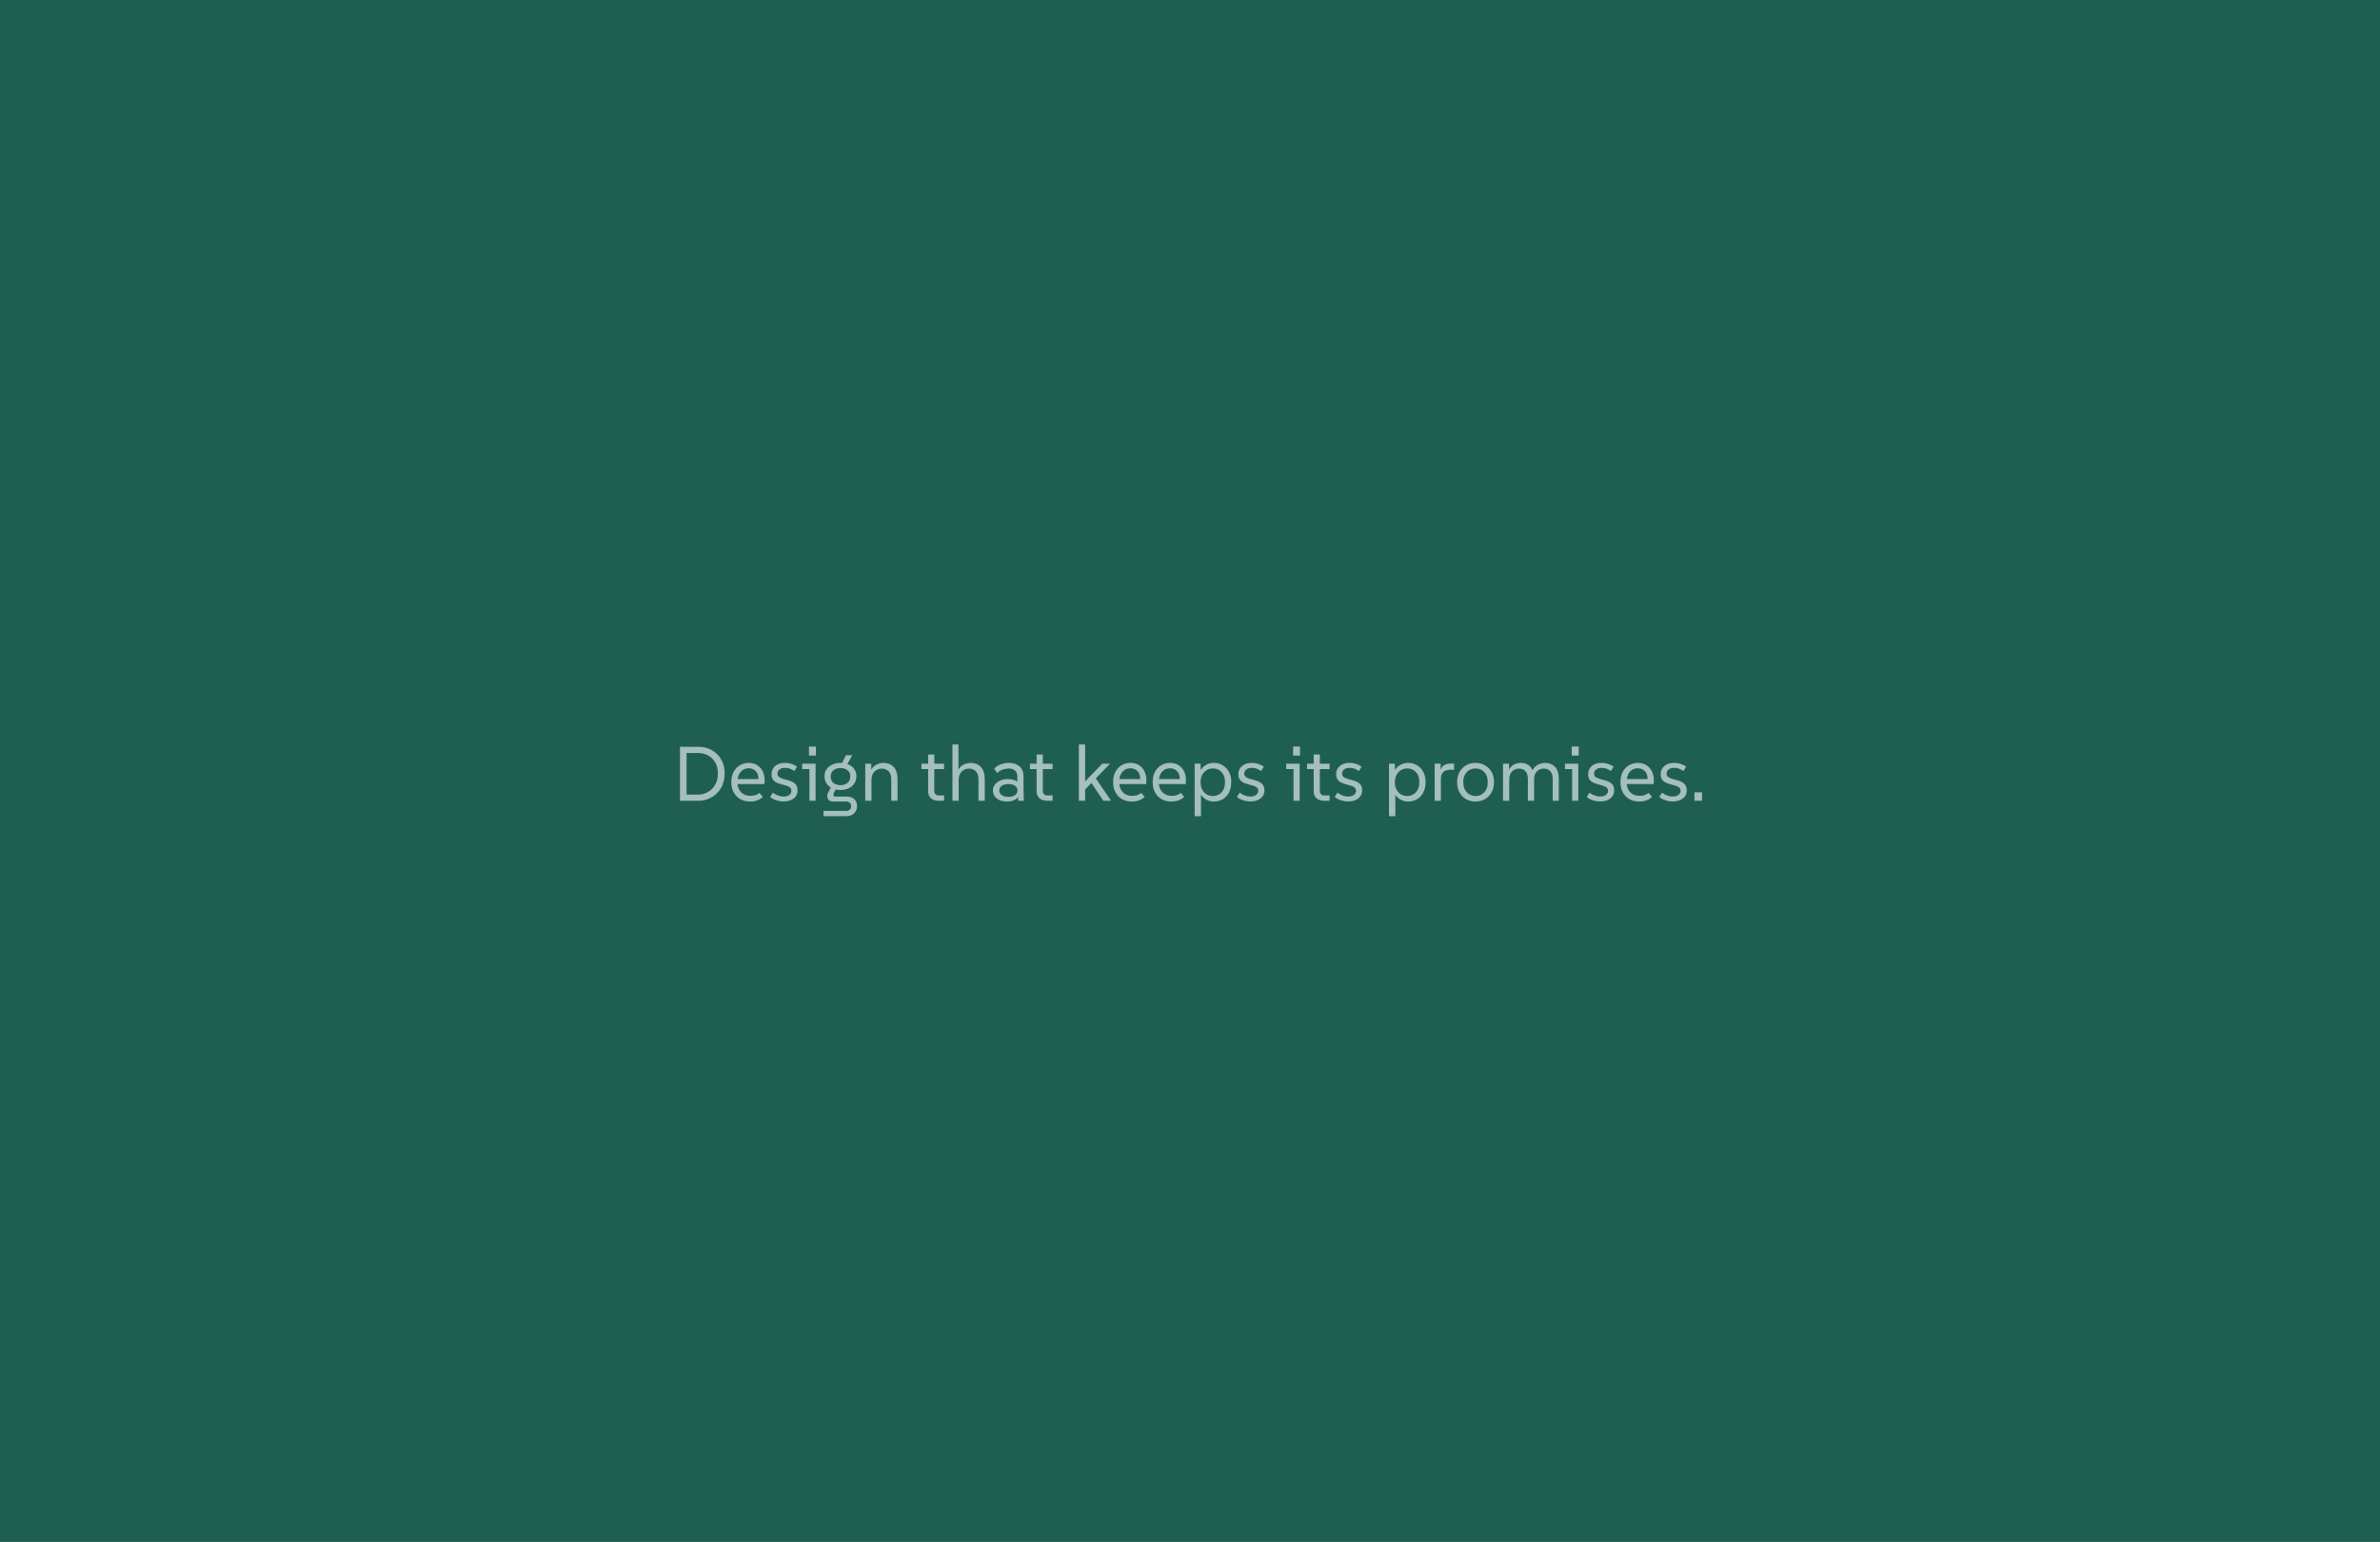
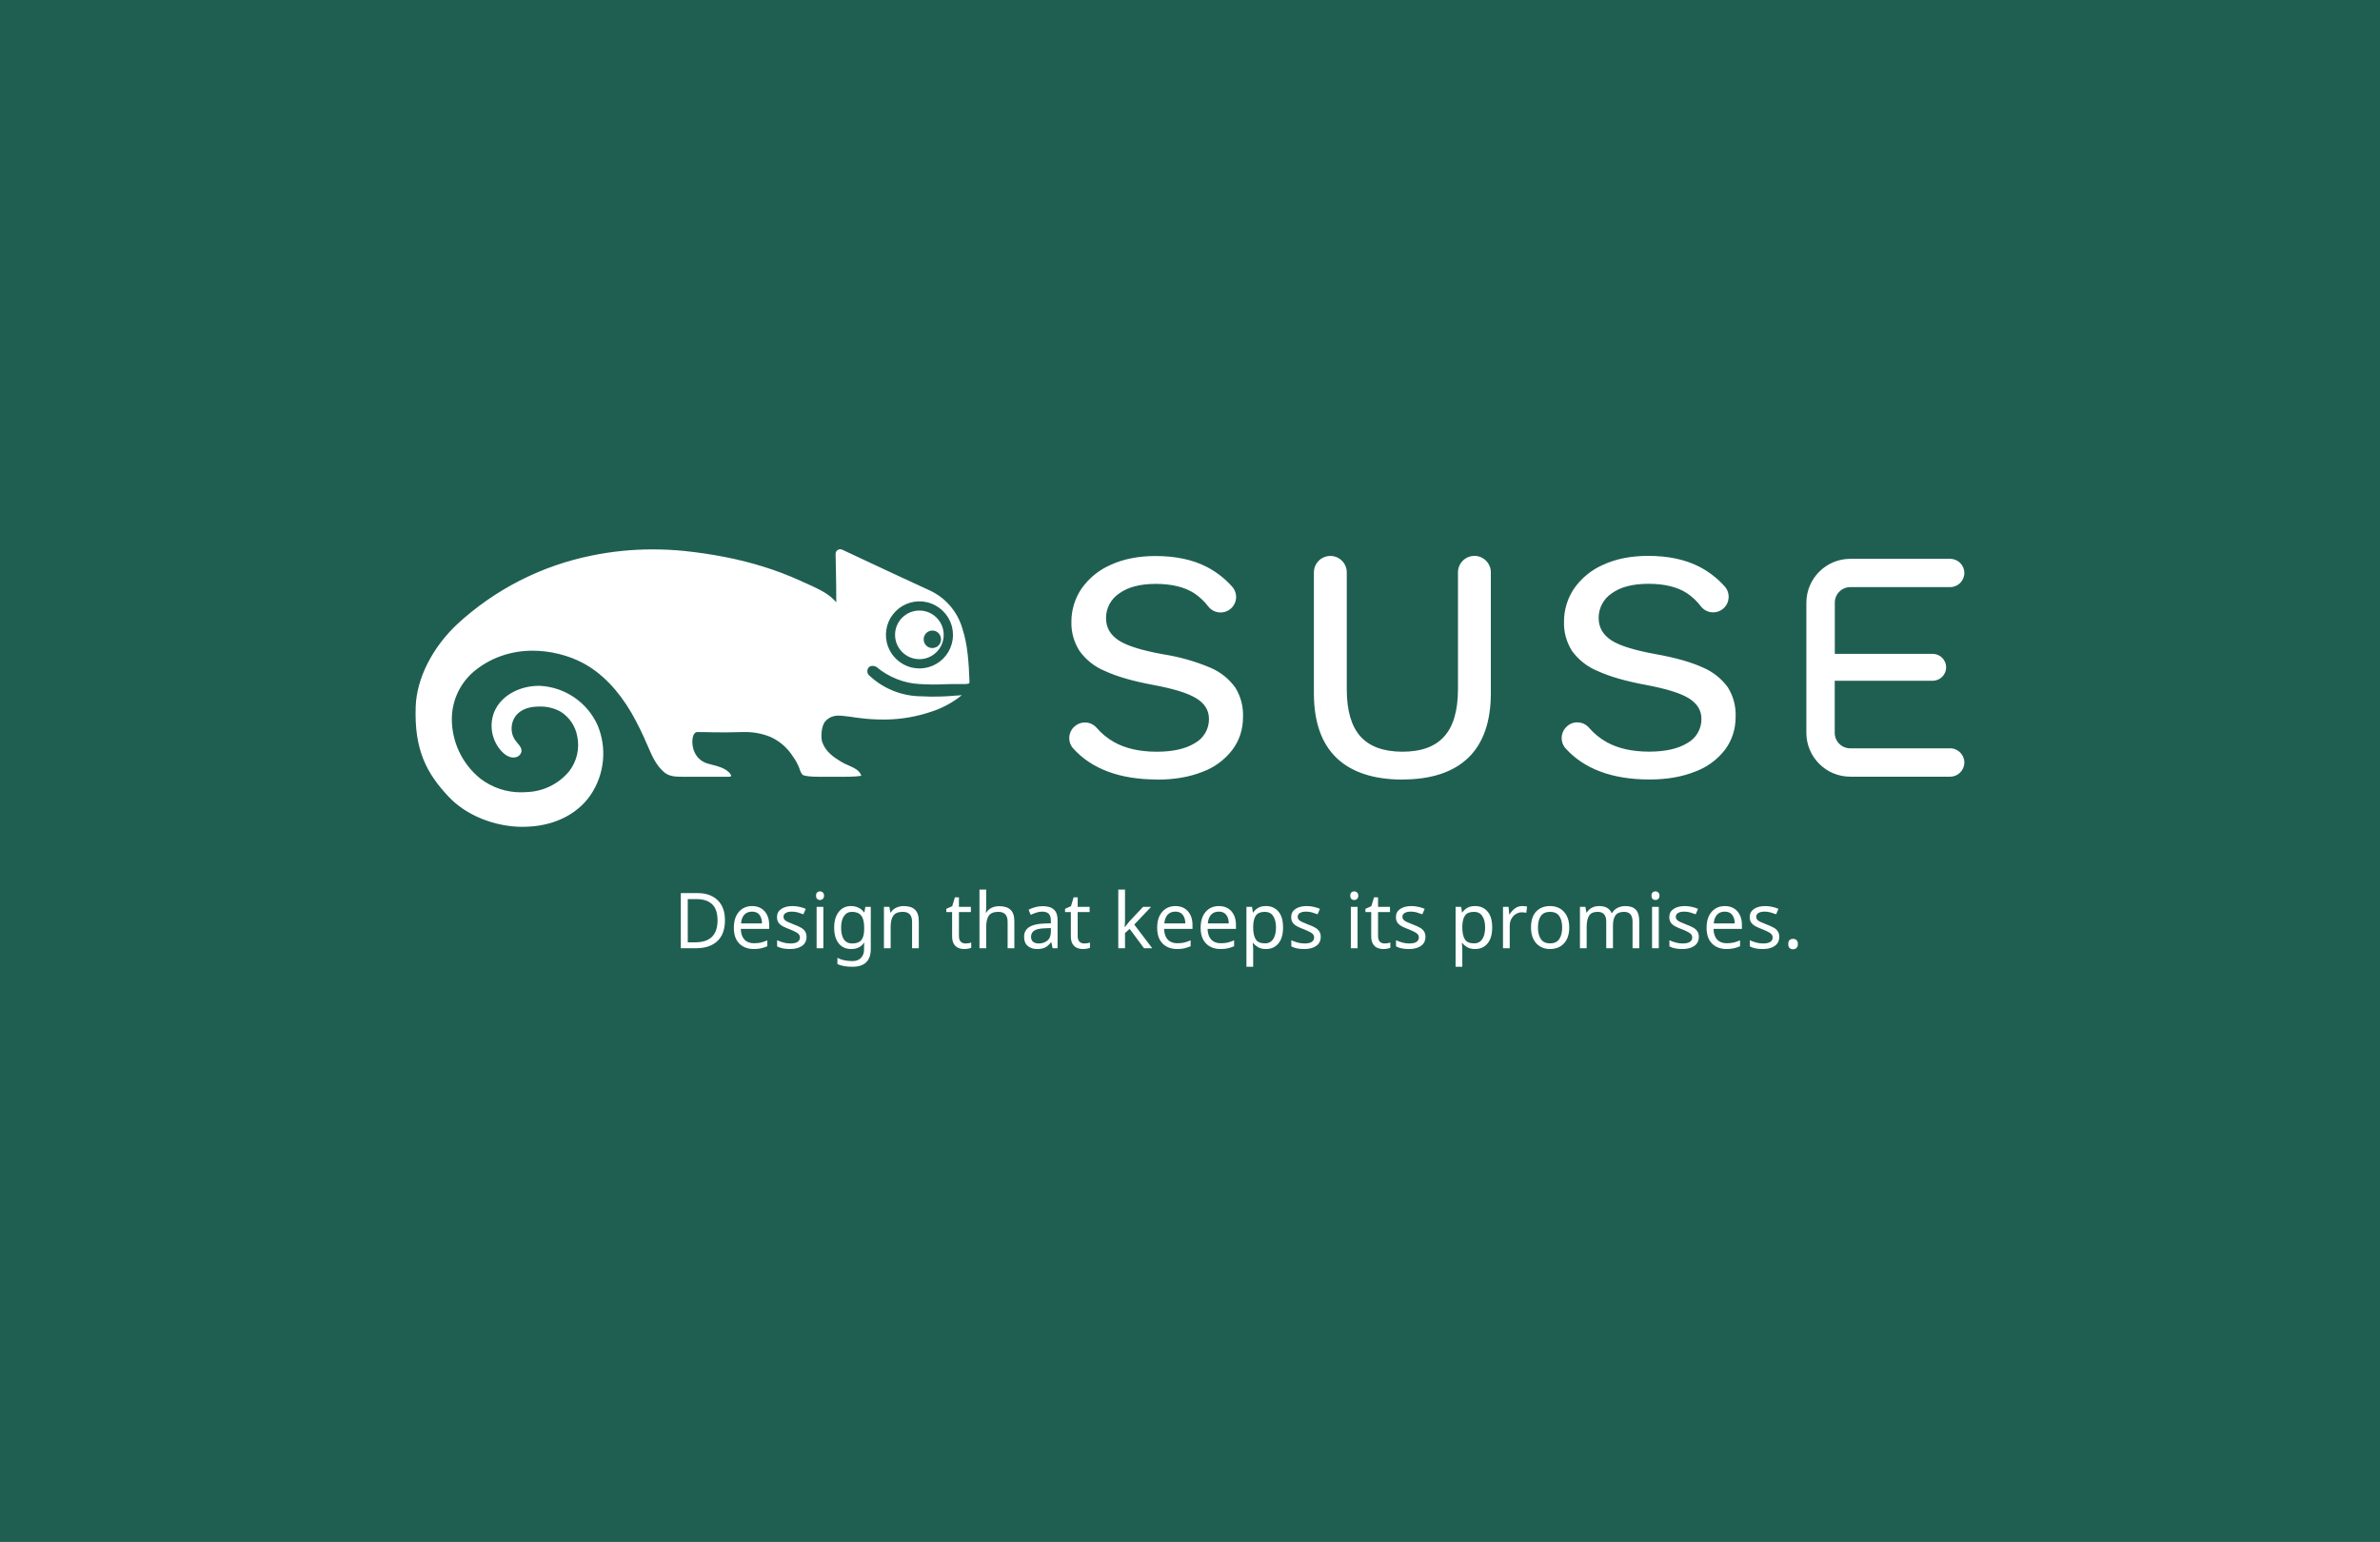
<svg xmlns="http://www.w3.org/2000/svg" width="321" height="208" viewBox="0 0 321 208">
  <path fill="#1f5f52" d="M0 0h321v208H0z" />
-   <path fill="#a5bfba" d="M91.71 108.02v-7.28h2.46q1.02 0 1.82.45.8.44 1.27 1.24t.47 1.83v.12q0 .8-.27 1.47T96.7 107t-1.13.75-1.4.27zm2.4-6.45H92.6v5.62h1.51q.78 0 1.39-.36t.97-.99q.35-.64.35-1.46v-.12q0-.81-.35-1.41t-.96-.94-1.4-.34m7.04 6.55q-.74 0-1.31-.32-.56-.33-.88-.91t-.32-1.35v-.1q0-.73.29-1.29t.82-.9 1.23-.34q.72 0 1.23.36.51.35.75.99.25.64.14 1.51h-3.62q.03.44.25.8.21.36.58.57t.87.21q.39 0 .7-.09t.54-.3l.47.52q-.29.31-.74.48t-1 .16m-.17-4.48q-.62 0-1.01.4-.39.39-.48 1.05h2.81q-.01-.69-.37-1.07-.37-.38-.95-.38m4.71 4.47q-.55 0-1.03-.17-.49-.17-.79-.44l.38-.58q.28.24.66.38.39.15.78.15.47 0 .76-.22.29-.21.29-.55 0-.29-.19-.45-.2-.17-.5-.25l-.65-.18q-.34-.09-.65-.23t-.5-.42q-.19-.27-.19-.74 0-.65.49-1.08.5-.42 1.33-.42.47 0 .89.14t.73.37l-.37.59q-.27-.2-.59-.32t-.67-.11q-.45 0-.73.21-.28.22-.28.56 0 .29.2.45.2.15.5.25l.66.18q.35.09.66.24t.5.42.19.75q0 .43-.23.77-.24.33-.67.52-.43.18-.98.18m3.48-.09v-4.27h-.98v-.73H110v5zm-.06-6.1v-1.21h.94v1.21zm1.96 8.18v-.71h2.98q.36 0 .56-.17.19-.17.19-.48 0-.29-.19-.45-.2-.17-.56-.17h-1.64q-.39 0-.6-.18-.2-.19-.23-.47t.12-.56l.34-.68q-.39-.24-.61-.62t-.22-.85v-.09q0-.52.28-.91.28-.4.76-.62.48-.23 1.11-.23l.23.01.51-1.05h.84l-.65 1.2q.55.2.88.61.33.42.33.97v.11q0 .54-.28.94-.27.41-.76.64-.48.23-1.1.23-.34 0-.65-.07l-.25.49q-.07.14-.04.3.02.16.28.16h1.47q.63 0 1.03.33.39.32.39.97 0 .59-.4.97t-1.06.38zm2.29-4.18q.3 0 .6-.11t.51-.37.21-.73q0-.5-.37-.8t-.95-.31q-.59 0-.95.31-.37.3-.37.8 0 .46.2.73t.52.37q.31.11.6.11m3.34 2.1v-5h.81v.8q.3-.52.77-.71.47-.2.88-.2.84 0 1.37.55.52.55.52 1.62v2.94h-.84v-2.82q0-.8-.36-1.16t-.91-.36q-.57 0-.99.39-.41.39-.41 1.14v2.81zm9.87 0q-.35 0-.67-.13-.31-.13-.52-.42-.2-.29-.2-.78v-2.94h-.9v-.73h.9v-1.24h.83v1.24h1.32v.73h-1.32v2.99q0 .24.17.4.16.16.4.16h.75v.72zm1.89 0v-7.59h.81v3.39q.3-.52.77-.71.48-.2.88-.2.85 0 1.37.55t.53 1.62v2.94h-.85v-2.82q0-.8-.36-1.16-.35-.36-.91-.36t-.98.39-.42 1.14v2.81zm7.34.1q-.85 0-1.37-.41-.51-.42-.51-1.08 0-.44.26-.78t.71-.55 1.01-.2q.83 0 1.31.34v-.62q0-.62-.31-.88-.32-.27-.86-.27-.41 0-.83.15t-.72.47l-.4-.6q.34-.38.88-.58t1.11-.2q.89 0 1.43.47t.54 1.4v1.6q0 .83.03 1.64h-.75l-.01-.5q-.47.6-1.52.6m.22-.63q.57 0 .89-.24t.32-.62-.32-.62-.9-.24-.91.24-.33.62q0 .37.34.62.34.24.91.24m5.18.53q-.35 0-.66-.13t-.52-.42-.21-.78v-2.94h-.9v-.73h.9v-1.24h.84v1.24h1.32v.73h-1.32v2.99q0 .24.16.4t.4.16h.76v.72zm4.31 0v-7.59h.85v4.97l2.31-2.38h1.04L147.8 105l2.06 3.02h-1.04l-1.62-2.4-.84.88v1.52zm7.13.1q-.74 0-1.31-.32-.56-.33-.88-.91t-.32-1.35v-.1q0-.73.29-1.29t.82-.9 1.23-.34q.72 0 1.23.36.51.35.75.99.25.64.14 1.51h-3.62q.04.44.25.8t.58.57.87.21q.39 0 .7-.09t.54-.3l.48.52q-.3.31-.75.48t-1 .16m-.17-4.48q-.62 0-1.01.4-.39.39-.48 1.05h2.81q-.01-.69-.37-1.07-.37-.38-.95-.38m5.5 4.48q-.74 0-1.3-.32-.57-.33-.89-.91-.31-.59-.31-1.35v-.1q0-.73.29-1.29t.82-.9 1.23-.34 1.22.36q.51.35.76.99.24.64.14 1.51h-3.62q.03.44.24.8.22.36.59.57t.86.21q.4 0 .71-.09t.53-.3l.48.52q-.29.31-.74.48-.46.16-1.01.16m-.16-4.48q-.63 0-1.02.4-.39.39-.47 1.05h2.81q-.01-.69-.38-1.07-.36-.38-.94-.38m3.32 6.46v-7.08h.8v.86q.29-.45.75-.71t1.03-.26q.68 0 1.21.33.53.32.84.89t.3 1.32v.09q0 .77-.3 1.36-.3.58-.83.9t-1.22.32q-.55 0-.99-.24-.45-.24-.74-.67v2.89zm2.46-2.72q.47 0 .84-.23.37-.22.58-.64.21-.41.21-.97v-.09q0-.81-.46-1.3t-1.17-.49q-.48 0-.85.23-.38.23-.6.65t-.21.98.21.98q.22.42.6.65.37.23.85.23m5.06.73q-.55 0-1.03-.17t-.79-.44l.38-.58q.28.24.66.38.39.15.78.15.47 0 .76-.22.29-.21.29-.55 0-.29-.19-.45-.2-.17-.5-.25l-.65-.18q-.34-.09-.65-.23-.3-.15-.5-.42-.19-.27-.19-.74 0-.65.5-1.08.49-.42 1.32-.42.47 0 .89.14t.73.37l-.37.59q-.27-.2-.59-.32t-.67-.11q-.45 0-.73.21-.28.22-.28.56 0 .29.2.45.2.15.5.25l.66.18q.35.09.66.24t.5.42.2.75q0 .43-.24.77-.24.33-.67.52-.42.18-.98.18m5.81-.09v-4.27h-.98v-.73h1.81v5zm-.05-6.1v-1.21h.93v1.21zm4.16 6.1q-.35 0-.67-.13-.31-.13-.52-.42-.2-.29-.2-.78v-2.94h-.9v-.73h.9v-1.24h.83v1.24h1.32v.73h-1.32v2.99q0 .24.17.4.16.16.4.16h.75v.72zm3.27.09q-.55 0-1.03-.17-.49-.17-.79-.44l.38-.58q.28.24.66.38.39.15.78.15.47 0 .76-.22.29-.21.29-.55 0-.29-.2-.45-.19-.17-.5-.25l-.64-.18q-.34-.09-.65-.23t-.5-.42q-.19-.27-.19-.74 0-.65.49-1.08.5-.42 1.33-.42.47 0 .89.14t.73.37l-.37.59q-.27-.2-.59-.32t-.67-.11q-.45 0-.73.21-.28.22-.28.56 0 .29.2.45.19.15.5.25l.66.18q.34.09.66.24.31.15.5.42.19.28.19.75 0 .43-.24.77-.23.33-.66.52-.43.18-.98.18m5.5 1.99v-7.08h.79v.86q.29-.45.76-.71.46-.26 1.03-.26.68 0 1.21.33.53.32.84.89t.3 1.32v.09q0 .77-.3 1.36-.3.58-.83.9t-1.22.32q-.55 0-1-.24t-.73-.67v2.89zm2.46-2.72q.47 0 .83-.23.37-.22.59-.64.21-.41.21-.97v-.09q0-.81-.46-1.3t-1.17-.49q-.48 0-.86.23-.37.23-.59.65t-.22.98.22.98.59.65.86.23m3.7.64v-5h.81v.8q.19-.48.56-.65t.82-.17h.43v.83h-.49q-.61 0-.95.3t-.34.93v2.96zm5.51.1q-.72 0-1.28-.32-.56-.33-.88-.91t-.32-1.35v-.09q0-.74.32-1.31t.88-.9 1.28-.33 1.28.33q.56.32.88.89.33.56.33 1.3v.11q0 .76-.33 1.35-.32.58-.88.91-.56.32-1.28.32m0-.74q.49 0 .86-.24t.58-.64.2-.96v-.11q0-.78-.45-1.27-.46-.5-1.19-.5-.48 0-.85.23-.38.23-.59.64-.21.4-.21.92v.09q0 .55.21.96t.59.64.85.24m3.71.64v-5h.81v.79q.29-.51.73-.7.44-.2.86-.2.54 0 .95.24t.62.74q.22-.37.51-.59t.62-.3q.31-.09.59-.09.81 0 1.32.53.51.52.51 1.61v2.97h-.82v-2.87q0-.77-.33-1.12t-.87-.35q-.57 0-.94.38t-.37 1.09v2.87h-.84v-2.87q0-.77-.32-1.12-.33-.35-.87-.35-.56 0-.94.38t-.38 1.09v2.87zm9.32 0v-4.27h-.97v-.73h1.8v5zm-.05-6.1v-1.21h.94v1.21zm3.84 6.19q-.55 0-1.04-.17-.48-.17-.78-.44l.37-.58q.28.24.67.38.38.15.78.15.47 0 .76-.22.29-.21.29-.55 0-.29-.2-.45t-.5-.25l-.64-.18q-.35-.09-.65-.23t-.5-.42q-.19-.27-.19-.74 0-.65.49-1.08.49-.42 1.33-.42.46 0 .88.14.43.14.74.37l-.38.59q-.27-.2-.58-.32-.32-.11-.67-.11-.45 0-.73.21-.28.22-.28.56 0 .29.19.45.2.15.51.25l.65.18q.35.09.66.24t.51.42.19.75q0 .43-.24.77-.24.33-.66.52-.43.18-.98.18m5.24.01q-.74 0-1.31-.32-.56-.33-.88-.91t-.32-1.35v-.1q0-.73.29-1.29.3-.57.83-.9t1.22-.34q.72 0 1.23.36.51.35.75.99.25.64.15 1.51h-3.62q.03.44.24.8t.58.57.87.21q.4 0 .7-.09.31-.09.54-.3l.48.52q-.29.31-.75.48-.45.16-1 .16m-.17-4.48q-.62 0-1.01.4-.39.39-.47 1.05h2.8q-.01-.69-.37-1.07t-.95-.38m4.71 4.47q-.55 0-1.03-.17t-.79-.44l.38-.58q.28.24.66.38.39.15.78.15.47 0 .76-.22.3-.21.3-.55 0-.29-.2-.45t-.5-.25l-.65-.18q-.34-.09-.65-.23-.3-.15-.5-.42-.19-.27-.19-.74 0-.65.5-1.08.49-.42 1.32-.42.47 0 .89.14t.73.37l-.37.59q-.27-.2-.59-.32t-.67-.11q-.45 0-.73.21-.28.22-.28.56 0 .29.2.45.2.15.5.25l.66.18q.35.09.66.24t.5.42.2.75q0 .43-.24.77-.24.33-.67.52-.42.18-.98.18m2.93-.09v-1.14h1.02v1.14z" />
+   <svg width="208.89" height="37.44" x="56.05" y="74.09" viewBox="0 0 210.18 37.67">
+     <path fill="#fff" d="M194.7 30.87a5.96 5.96 0 0 1-5.96-5.96V7.26a5.97 5.97 0 0 1 5.96-5.96h13.55c1.07 0 1.93.86 1.93 1.92a1.93 1.93 0 0 1-1.93 1.92H194.7a2.1 2.1 0 0 0-2.1 2.11v6.95h13.29c1 0 1.82.82 1.82 1.83a1.83 1.83 0 0 1-1.82 1.82h-13.3v7.06a2.1 2.1 0 0 0 2.1 2.11h13.56c1.07 0 1.93.87 1.93 1.93a1.93 1.93 0 0 1-1.93 1.92zm-60.78.39c-3.91 0-6.92-1-8.95-2.95s-3.06-4.9-3.06-8.74V3.14c0-1.23 1-2.23 2.23-2.23a2.23 2.23 0 0 1 2.23 2.23v15.84q0 4.34 1.84 6.41 1.86 2.08 5.7 2.09 3.86 0 5.7-2.09c1.23-1.37 1.85-3.53 1.85-6.4V3.13A2.24 2.24 0 0 1 143.69.9a2.23 2.23 0 0 1 2.23 2.23v16.43c0 3.84-1.03 6.78-3.06 8.74s-5.04 2.95-8.94 2.95m33.52 0c-5.03 0-8.87-1.43-11.4-4.25a2.1 2.1 0 0 1 .11-2.86l.01-.01.01-.01a2 2 0 0 1 1.5-.62c.6 0 1.16.26 1.55.7a9 9 0 0 0 2.4 1.97q2.33 1.3 5.78 1.3 3.26 0 5.15-1.14A3.7 3.7 0 0 0 174.5 23q-.01-1.74-1.76-2.8c-1.13-.69-3.04-1.27-5.84-1.8q-4.08-.76-6.5-1.88a8 8 0 0 1-3.47-2.73 7 7 0 0 1-1.08-3.96 8 8 0 0 1 1.37-4.5 9.4 9.4 0 0 1 3.96-3.23q2.6-1.2 6.1-1.2 4.06 0 6.93 1.47a12 12 0 0 1 3.45 2.68c.77.86.7 2.2-.16 2.97a2.1 2.1 0 0 1-3.08-.28 8 8 0 0 0-1.92-1.8q-1.96-1.25-5.18-1.25-3.19 0-4.97 1.28a4 4 0 0 0-1.8 3.36q0 1.92 1.77 3.06c1.14.72 3.12 1.33 6.04 1.86q4 .72 6.35 1.81a8 8 0 0 1 3.38 2.69 7 7 0 0 1 1.05 3.98q0 2.55-1.45 4.49a9 9 0 0 1-4.1 2.98q-2.64 1.05-6.14 1.05m-66.83 0c-5.03 0-8.87-1.42-11.4-4.24a2.1 2.1 0 0 1 .11-2.87l.02-.01a2.1 2.1 0 0 1 3.05.08 9 9 0 0 0 2.4 1.97q2.33 1.3 5.78 1.3 3.27 0 5.15-1.15a3.7 3.7 0 0 0 1.94-3.32q-.01-1.75-1.76-2.8c-1.13-.69-3.04-1.28-5.84-1.8q-4.08-.76-6.51-1.88a8 8 0 0 1-3.46-2.73A7 7 0 0 1 89 9.85a8 8 0 0 1 1.37-4.5 9.4 9.4 0 0 1 3.96-3.23q2.61-1.2 6.09-1.2 4.07 0 6.94 1.47a12 12 0 0 1 3.45 2.68 2.1 2.1 0 0 1-1.57 3.51 2.1 2.1 0 0 1-1.67-.82 8 8 0 0 0-1.92-1.8q-1.96-1.25-5.18-1.26-3.2 0-4.97 1.29a4 4 0 0 0-1.8 3.36q0 1.92 1.76 3.05c1.15.73 3.13 1.34 6.06 1.87a27 27 0 0 1 6.35 1.81 8 8 0 0 1 3.37 2.69 7 7 0 0 1 1.05 3.98q0 2.55-1.45 4.48a9 9 0 0 1-4.1 3q-2.64 1.04-6.14 1.04M70.97 11.39a1.17 1.17 0 0 0-1.68 0 1.2 1.2 0 0 0 .19 1.83c.39.25.9.25 1.3 0a1.2 1.2 0 0 0 .19-1.83m-1.56-4.2a4.55 4.55 0 0 0-5.46 5.47 4.6 4.6 0 0 0 3.4 3.4 4.55 4.55 0 0 0 5.46-5.47 4.6 4.6 0 0 0-3.4-3.4M14.6 37.68c-3.9 0-7.78-1.58-10.14-4.12C1.54 30.44-.21 27.29.02 21.29c.15-3.78 2.25-7.93 5.61-11.1A38 38 0 0 1 23.93.85a41 41 0 0 1 8.25-.83q2.1 0 4.17.2c3.87.4 7.5 1.1 10.8 2.13a42 42 0 0 1 5.1 1.94l.71.32c1.33.59 2.83 1.25 3.77 2.21l.36.37v-.52q0-1.7-.04-3.4Q57.01 1.8 57 .64c0-.4.33-.64.64-.64q.14 0 .26.06l3.14 1.47c2.72 1.27 6.1 2.86 8.67 4.03a8.2 8.2 0 0 1 4.5 5.22c.72 2.18.86 4.63.96 7.17q0 .14-.02.21c-.02.03-.1.14-.68.14h-.98c-.54 0-1.15 0-1.6.02a31 31 0 0 1-3.57-.03c-2-.1-4.13-.94-5.7-2.26-.14-.12-.4-.2-.62-.2a.7.7 0 0 0-.5.2.8.8 0 0 0-.02 1.02 10.4 10.4 0 0 0 7.15 2.91 32 32 0 0 0 4.74-.1l.24-.01q.3-.04.52-.05l-.55.43a13 13 0 0 1-3.72 1.86 20 20 0 0 1-5.9 1.02h-.61q-1.5 0-3-.19l-.79-.1q-.54-.1-1.1-.15l-.27-.03a7 7 0 0 0-.79-.06q-.3 0-.56.05a2.2 2.2 0 0 0-1.3.8c-.46.6-.59 2.13-.34 2.78.48 1.31 1.57 2.04 2.55 2.63q.48.28.99.49c.81.36 1.52.68 1.75 1.41-.3.08-1.21.14-2.22.14H54.7c-.96 0-1.7-.07-2.04-.2h-.03c-.29-.16-.43-.58-.54-.93v-.01a7 7 0 0 0-.9-1.64 7 7 0 0 0-3.06-2.64 9 9 0 0 0-3.56-.65l-1.15.02-1.07.02h-.79l-1.28-.01c-.49-.01-1.05-.03-2.05-.03-.33 0-.57.35-.65.94-.14 1.07.3 2.85 2.1 3.35l.49.13c.87.22 1.78.45 2.41 1.1.2.21.27.4.24.46-.01.03-.1.09-.35.09h-6.22c-1.04 0-1.83-.05-2.5-.6-1.11-.95-1.66-2.21-2.23-3.55l-.1-.22a40 40 0 0 0-2.11-4.28c-1.83-3.13-4.04-5.42-6.58-6.78-2-1.07-4.5-1.68-6.84-1.68-2.82 0-5.45.87-7.59 2.51a8.5 8.5 0 0 0-3.38 6.77 10.4 10.4 0 0 0 3.82 8.04 9 9 0 0 0 5.7 1.9q.3 0 .6-.03a7.8 7.8 0 0 0 5.8-2.82 5.8 5.8 0 0 0 1.1-4.75 5 5 0 0 0-2.28-3.36 5.6 5.6 0 0 0-2.84-.68h-.02q-1.96 0-2.95.98c-.94.9-1.09 2.5-.34 3.57l.32.41c.33.38.6.72.54 1.16a1 1 0 0 1-.78.76l-.31.04c-.65 0-1.22-.44-1.58-.82a5.1 5.1 0 0 1-1.03-5.36c1.02-2.45 3.75-3.55 6-3.55h.23a9.1 9.1 0 0 1 7.79 5.32 10 10 0 0 1-.93 9.48c-1.88 2.75-5.22 4.33-9.16 4.33m57.07-26.05a3.3 3.3 0 1 1-6.6 0 3.3 3.3 0 1 1 6.6 0" />
+   </svg>
+   <text x="90.81" y="119.84" fill="#fff" dominant-baseline="text-before-edge" font-family="SUSE, ui-sans-serif, system-ui, sans-serif" font-size="10.4" font-weight="400">Design that keeps its promises.</text>
</svg>
